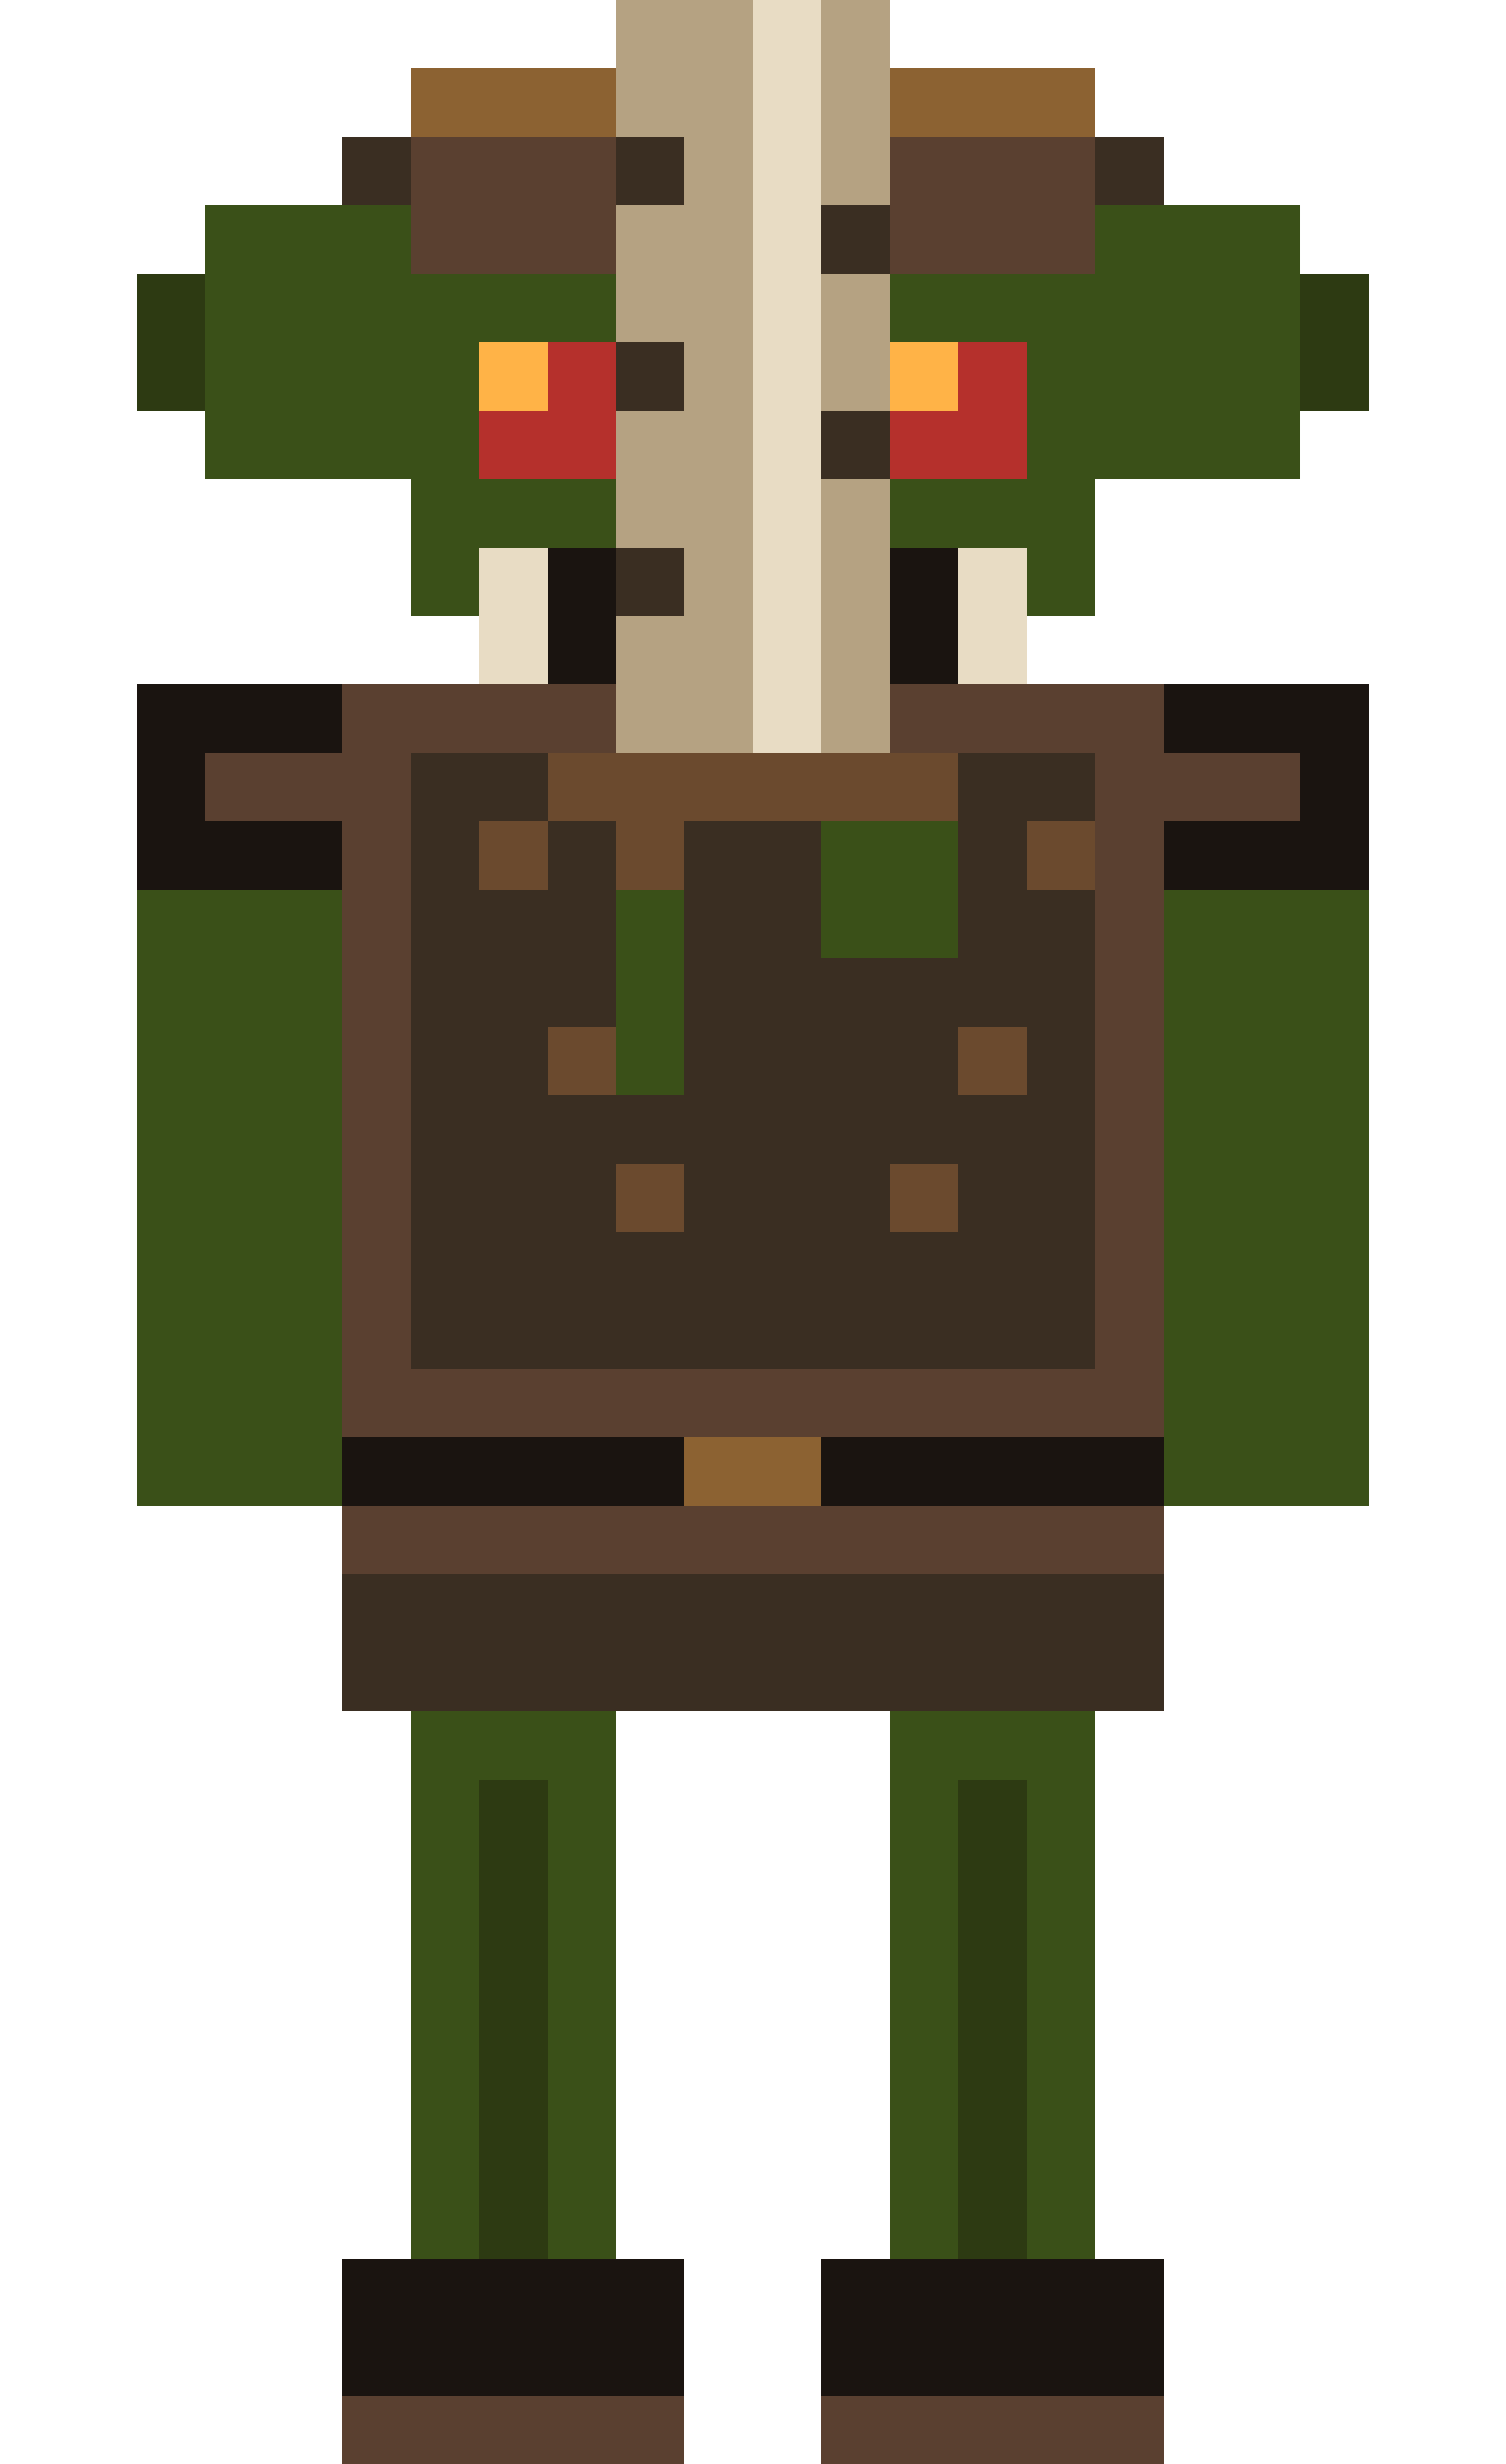
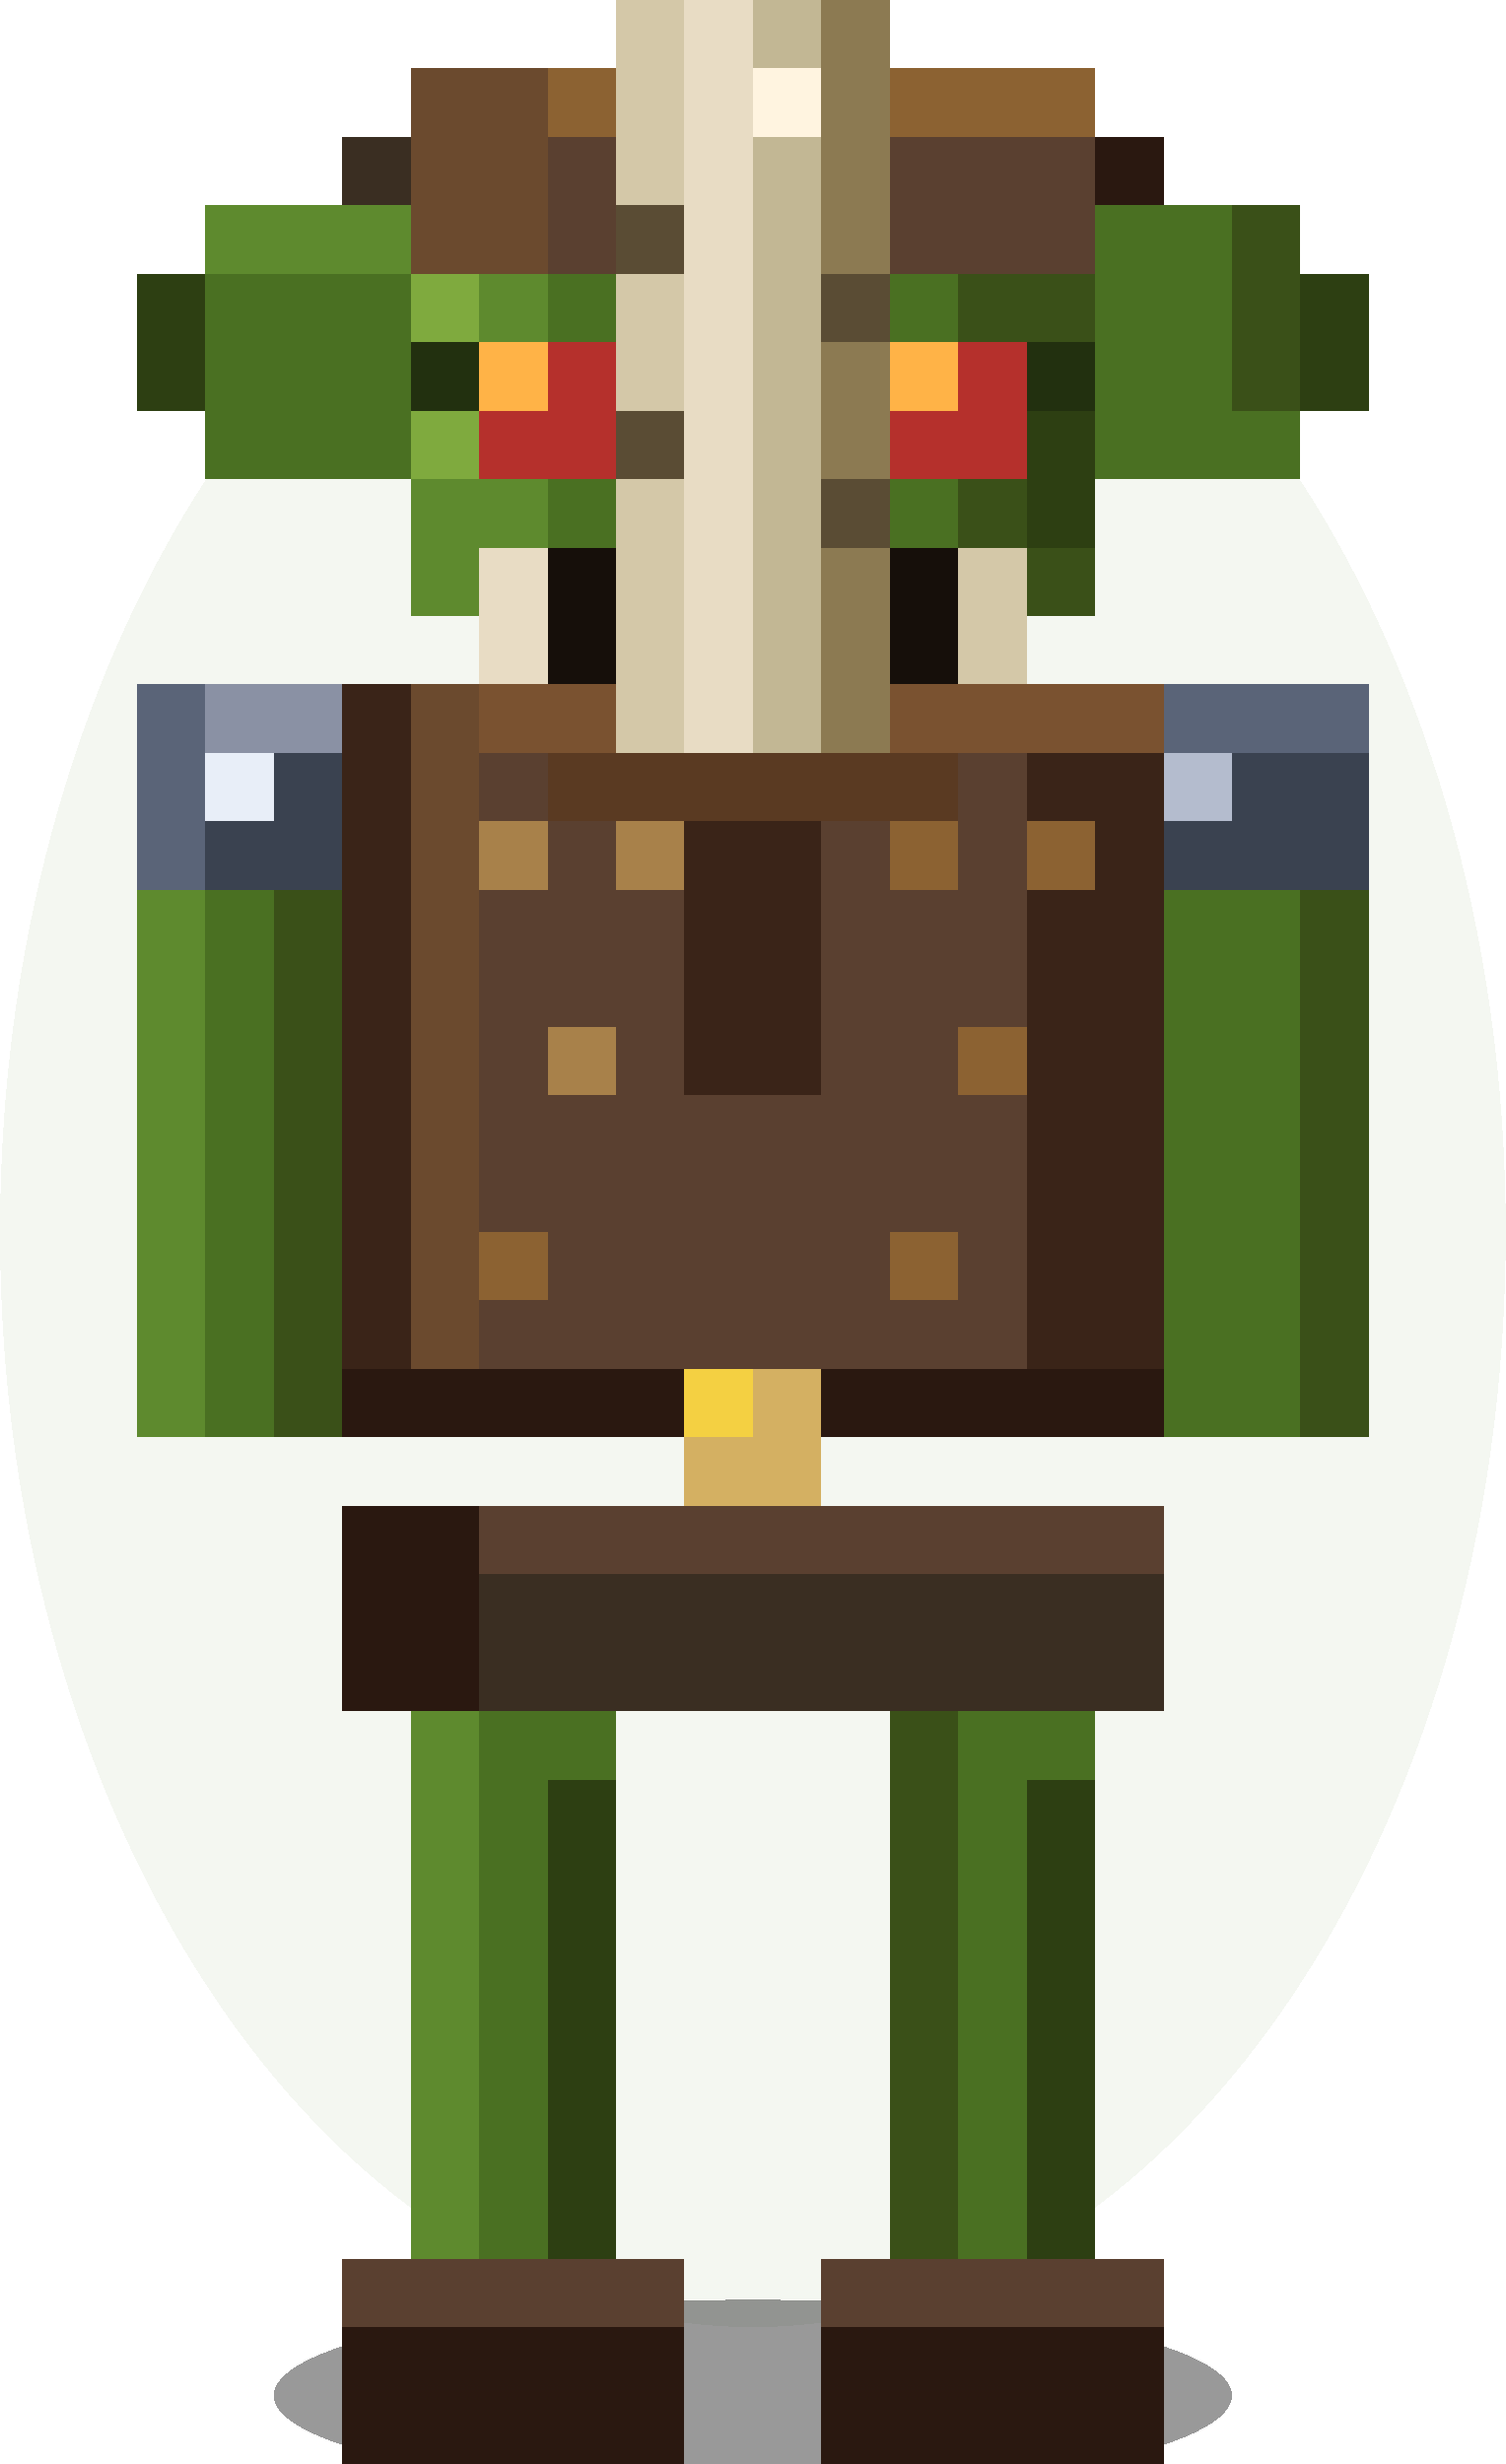
<svg xmlns="http://www.w3.org/2000/svg" viewBox="0 0 22 36" shape-rendering="crispEdges" preserveAspectRatio="xMidYMax meet" aria-label="Goblin Warden">
-   <rect x="10" y="0" width="2" height="1" fill="#8c6232" />
+   <ellipse cx="11" cy="18" rx="11" ry="16" fill="#5e8a2e" opacity="0.07" />
+   <ellipse cx="11" cy="35" rx="7" ry="1.4" fill="#000" opacity="0.4" />
  <rect x="6" y="1" width="10" height="3" fill="#5a4030" />
+   <rect x="6" y="1" width="10" height="1" fill="#8c6232" />
+   <rect x="6" y="1" width="2" height="3" fill="#6b4a2e" />
  <rect x="5" y="2" width="1" height="2" fill="#3a2e22" />
-   <rect x="16" y="2" width="1" height="2" fill="#3a2e22" />
-   <rect x="6" y="1" width="10" height="1" fill="#8c6232" />
-   <rect x="6" y="4" width="10" height="5" fill="#3a5018" />
-   <rect x="3" y="3" width="3" height="4" fill="#3a5018" />
-   <rect x="16" y="3" width="3" height="4" fill="#3a5018" />
-   <rect x="2" y="4" width="1" height="2" fill="#2d3a12" />
-   <rect x="19" y="4" width="1" height="2" fill="#2d3a12" />
+   <rect x="16" y="2" width="1" height="2" fill="#2a1810" />
+   <rect x="10" y="0" width="2" height="1" fill="#a8814a" />
+   <rect x="3" y="3" width="3" height="4" fill="#4a7022" />
+   <rect x="3" y="3" width="3" height="1" fill="#5e8a2e" />
+   <rect x="2" y="4" width="1" height="2" fill="#2d3f12" />
+   <rect x="16" y="3" width="3" height="4" fill="#4a7022" />
+   <rect x="18" y="3" width="1" height="3" fill="#3a5018" />
+   <rect x="19" y="4" width="1" height="2" fill="#2d3f12" />
+   <rect x="6" y="4" width="10" height="5" fill="#4a7022" />
+   <rect x="6" y="4" width="2" height="5" fill="#5e8a2e" />
+   <rect x="6" y="4" width="1" height="3" fill="#7faa3e" />
+   <rect x="14" y="4" width="2" height="5" fill="#3a5018" />
+   <rect x="15" y="5" width="1" height="3" fill="#2d3f12" />
+   <rect x="6" y="5" width="3" height="1" fill="#22300f" />
+   <rect x="13" y="5" width="3" height="1" fill="#22300f" />
  <rect x="7" y="5" width="2" height="2" fill="#b5302c" />
  <rect x="13" y="5" width="2" height="2" fill="#b5302c" />
  <rect x="7" y="5" width="1" height="1" fill="#ffb347" />
  <rect x="13" y="5" width="1" height="1" fill="#ffb347" />
-   <rect x="9" y="7" width="4" height="1" fill="#b5302c" opacity="0.6" />
-   <rect x="7" y="8" width="8" height="2" fill="#1a1410" />
+   <rect x="9" y="7" width="4" height="1" fill="#7a1e10" opacity="0.6" />
+   <rect x="7" y="8" width="8" height="2" fill="#160f0a" />
  <rect x="7" y="8" width="1" height="2" fill="#e8dcc4" />
  <rect x="9" y="8" width="1" height="2" fill="#e8dcc4" />
-   <rect x="12" y="8" width="1" height="2" fill="#e8dcc4" />
-   <rect x="14" y="8" width="1" height="2" fill="#e8dcc4" />
-   <rect x="2" y="10" width="4" height="3" fill="#1a1410" />
-   <rect x="16" y="10" width="4" height="3" fill="#1a1410" />
-   <rect x="3" y="11" width="2" height="1" fill="#5a4030" />
-   <rect x="17" y="11" width="2" height="1" fill="#5a4030" />
+   <rect x="12" y="8" width="1" height="2" fill="#d4c8a8" />
+   <rect x="14" y="8" width="1" height="2" fill="#d4c8a8" />
+   <rect x="2" y="10" width="4" height="3" fill="#3a4250" />
+   <rect x="2" y="10" width="4" height="1" fill="#8a91a4" />
+   <rect x="2" y="10" width="1" height="3" fill="#5a6478" />
+   <rect x="3" y="11" width="1" height="1" fill="#e8eef8" />
+   <rect x="16" y="10" width="4" height="3" fill="#3a4250" />
+   <rect x="16" y="10" width="4" height="1" fill="#5a6478" />
+   <rect x="17" y="11" width="1" height="1" fill="#b4bcce" />
  <rect x="5" y="10" width="12" height="11" fill="#5a4030" />
-   <rect x="6" y="11" width="10" height="9" fill="#3a2e22" />
-   <rect x="7" y="12" width="1" height="1" fill="#6b4a2e" />
-   <rect x="9" y="12" width="1" height="1" fill="#6b4a2e" />
-   <rect x="13" y="12" width="1" height="1" fill="#6b4a2e" />
-   <rect x="15" y="12" width="1" height="1" fill="#6b4a2e" />
-   <rect x="8" y="15" width="1" height="1" fill="#6b4a2e" />
-   <rect x="10" y="15" width="1" height="1" fill="#6b4a2e" />
-   <rect x="14" y="15" width="1" height="1" fill="#6b4a2e" />
-   <rect x="9" y="17" width="1" height="1" fill="#6b4a2e" />
-   <rect x="13" y="17" width="1" height="1" fill="#6b4a2e" />
-   <rect x="4" y="21" width="14" height="1" fill="#1a1410" />
-   <rect x="10" y="21" width="2" height="1" fill="#8c6232" />
-   <rect x="2" y="13" width="3" height="8" fill="#3a5018" />
-   <rect x="17" y="13" width="3" height="8" fill="#3a5018" />
-   <rect x="2" y="20" width="3" height="2" fill="#3a5018" />
-   <rect x="17" y="20" width="3" height="2" fill="#3a5018" />
-   <rect x="9" y="13" width="2" height="3" fill="#3a5018" />
-   <rect x="12" y="11" width="2" height="3" fill="#3a5018" />
-   <rect x="10" y="0" width="2" height="2" fill="#5a4030" />
-   <rect x="9" y="0" width="4" height="11" fill="#b5a282" />
-   <rect x="11" y="0" width="1" height="11" fill="#e8dcc4" />
-   <rect x="8" y="11" width="6" height="1" fill="#6b4a2e" />
-   <rect x="10" y="12" width="2" height="4" fill="#3a2e22" />
-   <rect x="9" y="2" width="1" height="1" fill="#3a2e22" />
-   <rect x="12" y="3" width="1" height="1" fill="#3a2e22" />
-   <rect x="9" y="5" width="1" height="1" fill="#3a2e22" />
-   <rect x="12" y="6" width="1" height="1" fill="#3a2e22" />
-   <rect x="9" y="8" width="1" height="1" fill="#3a2e22" />
+   <rect x="5" y="10" width="12" height="1" fill="#7a5230" />
+   <rect x="5" y="10" width="2" height="11" fill="#6b4a2e" />
+   <rect x="5" y="10" width="1" height="11" fill="#3a2418" />
+   <rect x="15" y="11" width="2" height="10" fill="#3a2418" />
+   <rect x="5" y="20" width="12" height="1" fill="#2a1810" />
+   <rect x="7" y="12" width="1" height="1" fill="#a8814a" />
+   <rect x="9" y="12" width="1" height="1" fill="#a8814a" />
+   <rect x="13" y="12" width="1" height="1" fill="#8c6232" />
+   <rect x="15" y="12" width="1" height="1" fill="#8c6232" />
+   <rect x="8" y="15" width="1" height="1" fill="#a8814a" />
+   <rect x="14" y="15" width="1" height="1" fill="#8c6232" />
+   <rect x="7" y="18" width="1" height="1" fill="#8c6232" />
+   <rect x="13" y="18" width="1" height="1" fill="#8c6232" />
+   <rect x="10" y="20" width="2" height="2" fill="#d4b062" />
+   <rect x="10" y="20" width="1" height="1" fill="#f4d042" />
+   <rect x="2" y="13" width="3" height="8" fill="#4a7022" />
+   <rect x="2" y="13" width="1" height="8" fill="#5e8a2e" />
+   <rect x="4" y="13" width="1" height="8" fill="#3a5018" />
+   <rect x="17" y="13" width="3" height="8" fill="#4a7022" />
+   <rect x="19" y="13" width="1" height="8" fill="#3a5018" />
+   <rect x="9" y="0" width="4" height="11" fill="#c2b794" />
+   <rect x="9" y="0" width="2" height="11" fill="#d4c8a8" />
+   <rect x="10" y="0" width="1" height="11" fill="#e8dcc4" />
+   <rect x="12" y="0" width="1" height="11" fill="#8c7a52" />
+   <rect x="11" y="1" width="1" height="1" fill="#fff4e0" />
+   <rect x="8" y="11" width="6" height="1" fill="#5a3a22" />
+   <rect x="10" y="12" width="2" height="4" fill="#3a2418" />
+   <rect x="9" y="3" width="1" height="1" fill="#5a4c34" />
+   <rect x="12" y="4" width="1" height="1" fill="#5a4c34" />
+   <rect x="9" y="6" width="1" height="1" fill="#5a4c34" />
+   <rect x="12" y="7" width="1" height="1" fill="#5a4c34" />
  <rect x="5" y="22" width="12" height="3" fill="#3a2e22" />
  <rect x="5" y="22" width="12" height="1" fill="#5a4030" />
-   <rect x="6" y="25" width="3" height="8" fill="#3a5018" />
-   <rect x="13" y="25" width="3" height="8" fill="#3a5018" />
-   <rect x="7" y="26" width="1" height="7" fill="#2d3a12" />
-   <rect x="14" y="26" width="1" height="7" fill="#2d3a12" />
-   <rect x="5" y="33" width="5" height="3" fill="#1a1410" />
-   <rect x="12" y="33" width="5" height="3" fill="#1a1410" />
-   <rect x="5" y="35" width="5" height="1" fill="#5a4030" />
-   <rect x="12" y="35" width="5" height="1" fill="#5a4030" />
+   <rect x="5" y="22" width="2" height="3" fill="#2a1810" />
+   <rect x="6" y="25" width="3" height="8" fill="#4a7022" />
+   <rect x="13" y="25" width="3" height="8" fill="#4a7022" />
+   <rect x="6" y="25" width="1" height="8" fill="#5e8a2e" />
+   <rect x="13" y="25" width="1" height="8" fill="#3a5018" />
+   <rect x="8" y="26" width="1" height="7" fill="#2d3f12" />
+   <rect x="15" y="26" width="1" height="7" fill="#2d3f12" />
+   <rect x="5" y="33" width="5" height="3" fill="#2a1810" />
+   <rect x="12" y="33" width="5" height="3" fill="#2a1810" />
+   <rect x="5" y="33" width="5" height="1" fill="#5a4030" />
+   <rect x="12" y="33" width="5" height="1" fill="#5a4030" />
</svg>
